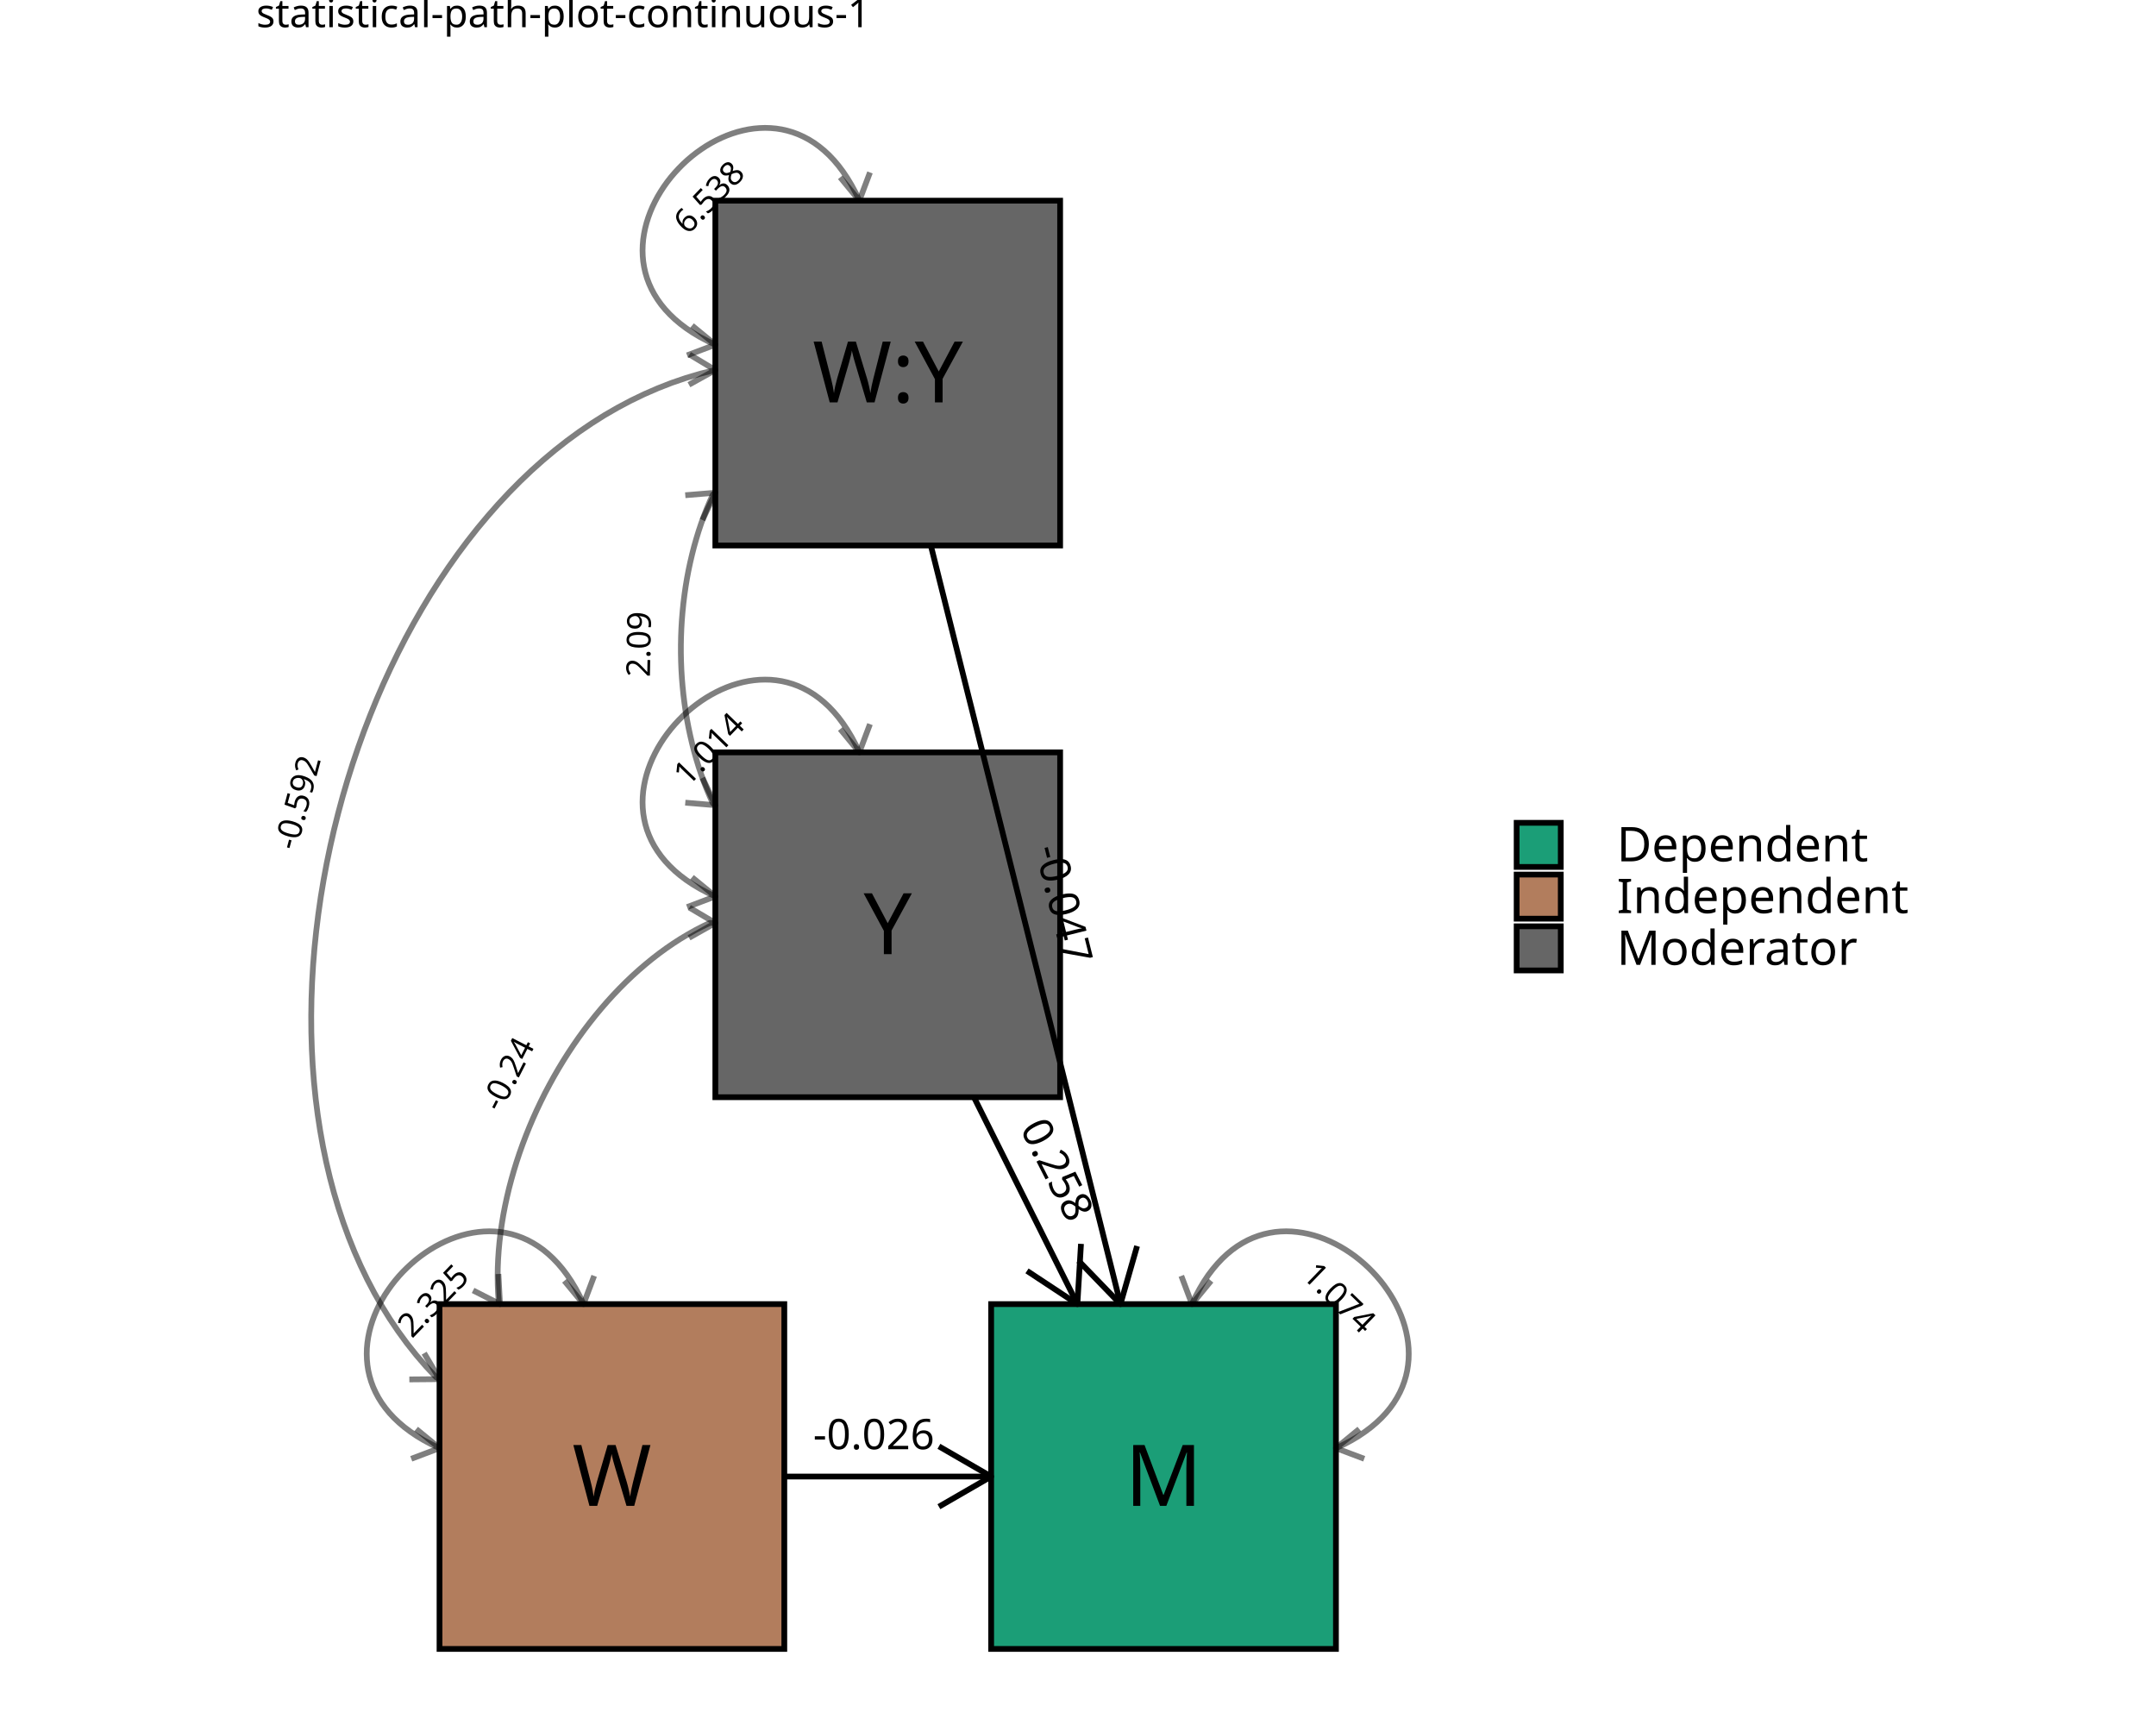
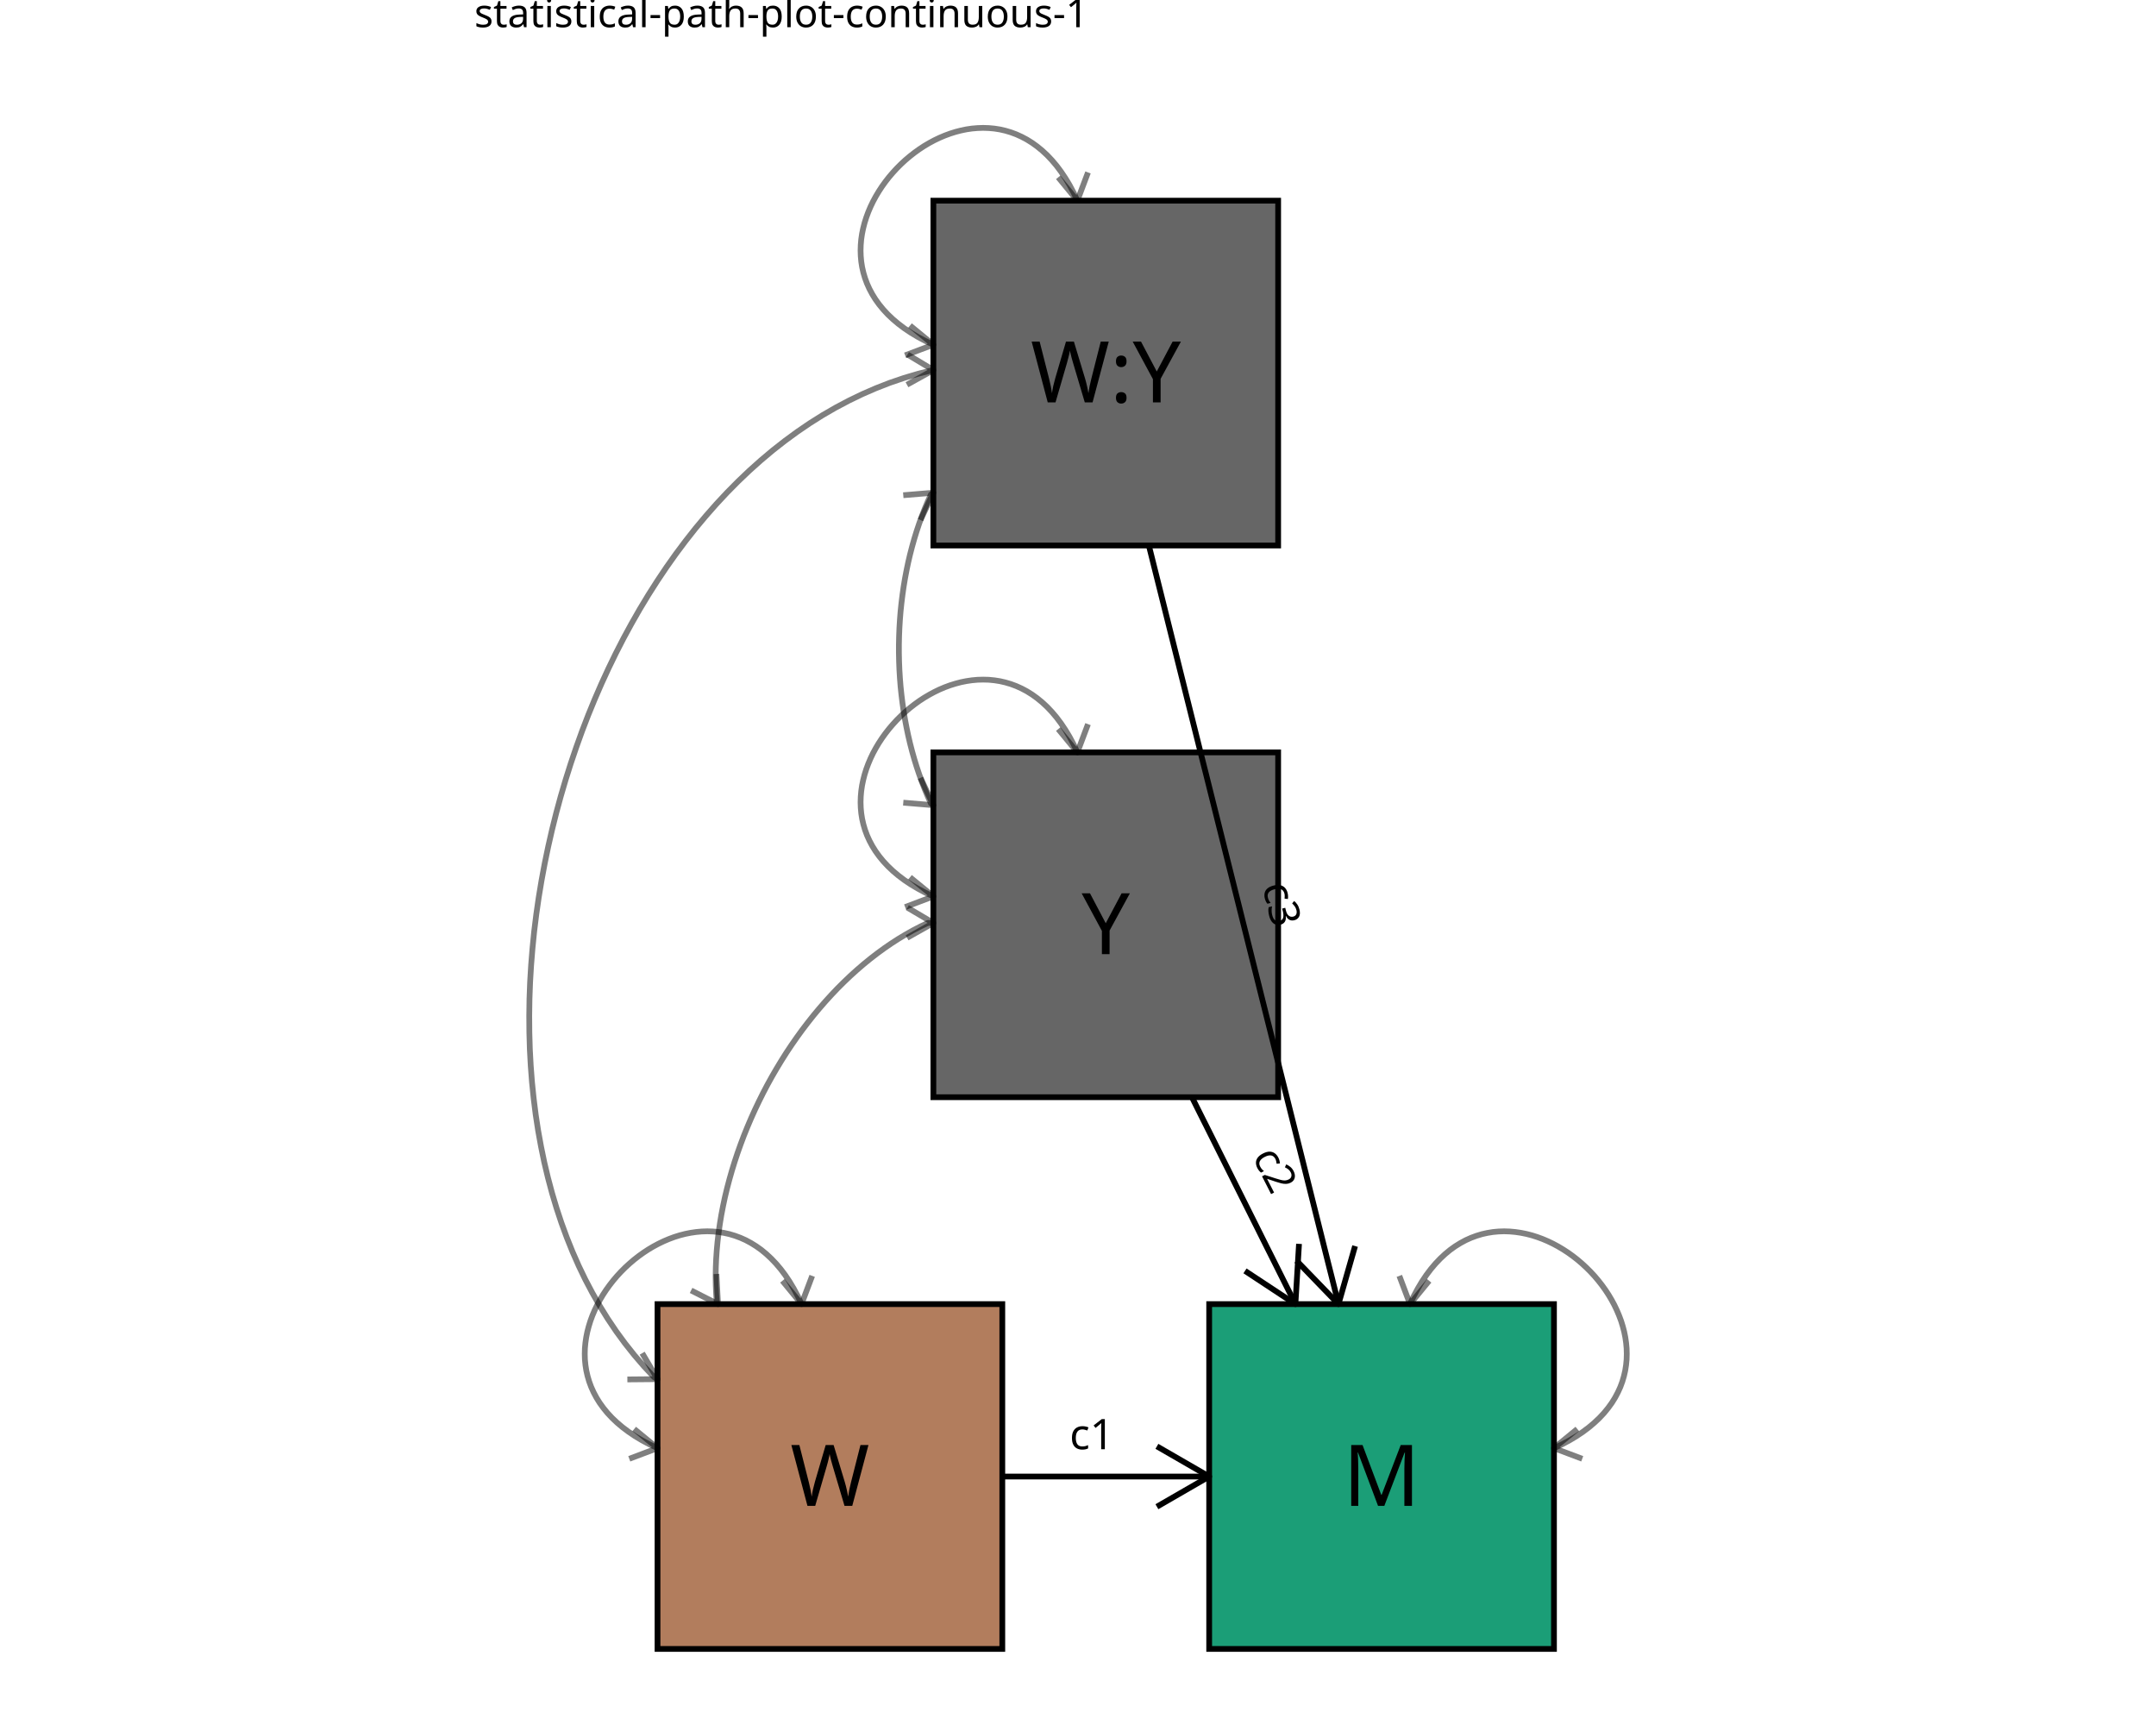
<svg xmlns="http://www.w3.org/2000/svg" class="svglite" data-engine-version="2.0" width="720.00pt" height="576.00pt" viewBox="0 0 720.00 576.00">
  <defs>
    <style type="text/css">
    .svglite line, .svglite polyline, .svglite polygon, .svglite path, .svglite rect, .svglite circle {
      fill: none;
      stroke: #000000;
      stroke-linecap: round;
      stroke-linejoin: round;
      stroke-miterlimit: 10.00;
    }
  </style>
  </defs>
  <rect width="100%" height="100%" style="stroke: none; fill: #FFFFFF;" />
  <defs>
    <clipPath id="cpMC4wMHw3MjAuMDB8MC4wMHw1NzYuMDA=">
      <rect x="0.00" y="0.00" width="720.00" height="576.00" />
    </clipPath>
  </defs>
  <g clip-path="url(#cpMC4wMHw3MjAuMDB8MC4wMHw1NzYuMDA=)">
</g>
  <defs>
-     <clipPath id="cpODUuNjB8NjM0LjQwfDAuMDB8NTc2LjAw">
-       <rect x="85.60" y="0.00" width="548.79" height="576.00" />
+     <clipPath id="cpMTU4LjQxfDU2MS41OXwwLjAwfDU3Ni4wMA==">
+       <rect x="158.41" y="0.00" width="403.18" height="576.00" />
    </clipPath>
  </defs>
-   <g clip-path="url(#cpODUuNjB8NjM0LjQwfDAuMDB8NTc2LjAw)">
-     <rect x="85.60" y="0.00" width="548.79" height="576.00" style="stroke-width: 10.67; stroke: none;" />
+   <g clip-path="url(#cpMTU4LjQxfDU2MS41OXwwLjAwfDU3Ni4wMA==)">
+     <rect x="158.41" y="0.00" width="403.18" height="576.00" style="stroke-width: 10.67; stroke: none;" />
  </g>
  <g clip-path="url(#cpMC4wMHw3MjAuMDB8MC4wMHw1NzYuMDA=)">
</g>
  <defs>
-     <clipPath id="cpODUuNjB8NDg4Ljc4fDE3LjMwfDU3Ni4wMA==">
-       <rect x="85.60" y="17.30" width="403.18" height="558.70" />
+     <clipPath id="cpMTU4LjQxfDU2MS41OXwxNy4zMHw1NzYuMDA=">
+       <rect x="158.41" y="17.30" width="403.18" height="558.70" />
    </clipPath>
  </defs>
-   <g clip-path="url(#cpODUuNjB8NDg4Ljc4fDE3LjMwfDU3Ni4wMA==)">
-     <rect x="85.60" y="17.30" width="403.18" height="558.70" style="stroke-width: 10.67; stroke: none;" />
-     <rect x="146.78" y="435.46" width="115.14" height="115.14" style="stroke-width: 1.92; stroke-linecap: butt; stroke-linejoin: miter; fill: #B27D5D;" />
-     <rect x="331.00" y="435.46" width="115.14" height="115.14" style="stroke-width: 1.92; stroke-linecap: butt; stroke-linejoin: miter; fill: #1B9E77;" />
-     <rect x="238.89" y="251.23" width="115.14" height="115.14" style="stroke-width: 1.92; stroke-linecap: butt; stroke-linejoin: miter; fill: #666666;" />
-     <rect x="238.89" y="67.01" width="115.14" height="115.14" style="stroke-width: 1.92; stroke-linecap: butt; stroke-linejoin: miter; fill: #666666;" />
-     <polyline points="261.92,493.03 262.04,493.03 263.90,493.03 265.76,493.03 267.62,493.03 269.48,493.03 271.34,493.03 273.20,493.03 275.06,493.03 276.92,493.03 278.78,493.03 280.64,493.03 282.51,493.03 284.37,493.03 286.23,493.03 288.09,493.03 289.95,493.03 291.81,493.03 293.67,493.03 295.53,493.03 297.39,493.03 299.25,493.03 301.11,493.03 302.97,493.03 304.84,493.03 306.70,493.03 308.56,493.03 310.42,493.03 312.28,493.03 314.14,493.03 316.00,493.03 317.86,493.03 319.72,493.03 321.58,493.03 323.44,493.03 325.31,493.03 327.17,493.03 329.03,493.03 330.89,493.03 331.00,493.03 " style="stroke-width: 1.92; stroke-linecap: butt;" />
-     <polyline points="313.55,503.11 331.00,493.03 313.55,482.95 " style="stroke-width: 1.92; stroke-linecap: butt;" />
-     <polyline points="325.25,366.38 325.31,366.49 326.24,368.35 327.17,370.22 328.10,372.08 329.03,373.94 329.96,375.80 330.89,377.66 331.82,379.52 332.75,381.38 333.68,383.24 334.61,385.10 335.54,386.96 336.47,388.82 337.40,390.68 338.33,392.55 339.26,394.41 340.19,396.27 341.12,398.13 342.05,399.99 342.98,401.85 343.91,403.71 344.84,405.57 345.78,407.43 346.71,409.29 347.64,411.15 348.57,413.02 349.50,414.88 350.43,416.74 351.36,418.60 352.29,420.46 353.22,422.32 354.15,424.18 355.08,426.04 356.01,427.90 356.94,429.76 357.87,431.62 358.80,433.49 359.73,435.35 359.79,435.46 " style="stroke-width: 1.92; stroke-linecap: butt;" />
-     <polyline points="342.97,424.36 359.79,435.46 361.00,415.34 " style="stroke-width: 1.92; stroke-linecap: butt;" />
-     <polyline points="310.85,182.15 311.35,184.13 312.28,187.85 313.21,191.57 314.14,195.29 315.07,199.01 316.00,202.74 316.93,206.46 317.86,210.18 318.79,213.90 319.72,217.62 320.65,221.34 321.58,225.07 322.51,228.79 323.44,232.51 324.38,236.23 325.31,239.95 326.24,243.67 327.17,247.40 328.10,251.12 329.03,254.84 329.96,258.56 330.89,262.28 331.82,266.01 332.75,269.73 333.68,273.45 334.61,277.17 335.54,280.89 336.47,284.61 337.40,288.34 338.33,292.06 339.26,295.78 340.19,299.50 341.12,303.22 342.05,306.95 342.98,310.67 343.91,314.39 344.84,318.11 345.78,321.83 346.71,325.55 347.64,329.28 348.57,333.00 349.50,336.72 350.43,340.44 351.36,344.16 352.29,347.88 353.22,351.61 354.15,355.33 355.08,359.05 356.01,362.77 356.94,366.49 357.87,370.22 358.80,373.94 359.73,377.66 360.66,381.38 361.59,385.10 362.52,388.82 363.45,392.55 364.38,396.27 365.31,399.99 366.25,403.71 367.18,407.43 368.11,411.15 369.04,414.88 369.97,418.60 370.90,422.32 371.83,426.04 372.76,429.76 373.69,433.49 374.18,435.46 " style="stroke-width: 1.92; stroke-linecap: butt;" />
-     <polyline points="360.17,420.97 374.18,435.46 379.73,416.08 " style="stroke-width: 1.92; stroke-linecap: butt;" />
-     <text x="291.81" y="483.91" text-anchor="middle" style="font-size: 14.08px; font-family: sans;" textLength="39.93px" lengthAdjust="spacingAndGlyphs">-0.026</text>
-     <text transform="translate(348.64,392.77) rotate(-297)" text-anchor="middle" style="font-size: 14.08px; font-family: sans;" textLength="35.25px" lengthAdjust="spacingAndGlyphs">0.258</text>
-     <text transform="translate(350.48,303.03) rotate(-284)" text-anchor="middle" style="font-size: 14.08px; font-family: sans;" textLength="39.93px" lengthAdjust="spacingAndGlyphs">-0.047</text>
-     <text x="204.35" y="502.82" text-anchor="middle" style="font-size: 28.45px; font-family: sans;" textLength="26.85px" lengthAdjust="spacingAndGlyphs">W</text>
-     <text x="388.58" y="502.82" text-anchor="middle" style="font-size: 28.45px; font-family: sans;" textLength="23.71px" lengthAdjust="spacingAndGlyphs">M</text>
-     <text x="296.46" y="318.60" text-anchor="middle" style="font-size: 28.45px; font-family: sans;" textLength="18.98px" lengthAdjust="spacingAndGlyphs">Y</text>
-     <text x="296.46" y="134.37" text-anchor="middle" style="font-size: 28.45px; font-family: sans;" textLength="53.74px" lengthAdjust="spacingAndGlyphs">W:Y</text>
-     <polyline points="146.78,460.52 145.65,459.88 142.25,456.24 139.00,452.46 135.90,448.55 132.96,444.52 130.16,440.37 127.51,436.10 125.01,431.72 122.66,427.24 120.45,422.65 118.38,417.97 116.46,413.19 114.68,408.33 113.04,403.38 111.54,398.36 110.18,393.26 108.96,388.09 107.87,382.85 106.92,377.56 106.10,372.21 105.41,366.80 104.86,361.35 104.43,355.86 104.14,350.33 103.97,344.77 103.93,339.17 104.02,333.56 104.23,327.92 104.56,322.27 105.02,316.61 105.60,310.94 106.30,305.27 107.11,299.60 108.05,293.94 109.10,288.30 110.27,282.67 111.55,277.06 112.95,271.48 114.45,265.92 116.07,260.41 117.80,254.93 119.64,249.50 121.58,244.11 123.64,238.78 125.79,233.51 128.05,228.30 130.42,223.15 132.89,218.08 135.45,213.08 138.12,208.17 140.89,203.34 143.75,198.59 146.71,193.95 149.76,189.40 152.91,184.95 156.15,180.62 159.48,176.39 162.91,172.29 166.42,168.30 170.02,164.44 173.71,160.71 177.48,157.12 181.34,153.67 185.29,150.36 189.31,147.20 193.42,144.19 197.61,141.34 201.87,138.65 206.22,136.14 210.64,133.79 215.14,131.62 219.71,129.63 224.35,127.82 229.07,126.21 233.86,124.79 238.72,123.57 238.89,123.57 " style="stroke-width: 1.92; stroke: #000000; stroke-opacity: 0.50; stroke-linecap: butt;" />
-     <polyline points="136.70,460.61 146.78,460.52 141.65,451.84 " style="stroke-width: 1.92; stroke: #000000; stroke-opacity: 0.50; stroke-linecap: butt;" />
-     <polyline points="230.07,128.46 238.89,123.57 230.25,118.38 " style="stroke-width: 1.92; stroke: #000000; stroke-opacity: 0.50; stroke-linecap: butt;" />
-     <polyline points="166.97,435.46 166.56,434.83 166.35,431.99 166.23,429.13 166.19,426.25 166.23,423.35 166.35,420.44 166.55,417.51 166.82,414.57 167.17,411.62 167.59,408.66 168.08,405.69 168.65,402.73 169.29,399.76 169.99,396.80 170.77,393.84 171.61,390.89 172.52,387.94 173.49,385.01 174.53,382.09 175.63,379.19 176.79,376.30 178.01,373.44 179.29,370.59 180.63,367.78 182.02,364.98 183.48,362.22 184.98,359.49 186.54,356.80 188.15,354.14 189.82,351.51 191.53,348.93 193.29,346.40 195.10,343.90 196.96,341.46 198.86,339.06 200.81,336.72 202.80,334.43 204.83,332.20 206.91,330.02 209.02,327.91 211.17,325.86 213.36,323.88 215.59,321.97 217.85,320.12 220.14,318.35 222.47,316.65 224.83,315.03 227.22,313.49 229.65,312.04 232.09,310.66 234.57,309.37 237.07,308.17 238.89,308.19 " style="stroke-width: 1.92; stroke: #000000; stroke-opacity: 0.50; stroke-linecap: butt;" />
-     <polyline points="157.99,430.89 166.97,435.46 166.44,425.40 " style="stroke-width: 1.92; stroke: #000000; stroke-opacity: 0.50; stroke-linecap: butt;" />
-     <polyline points="230.11,313.14 238.89,308.19 230.22,303.06 " style="stroke-width: 1.92; stroke: #000000; stroke-opacity: 0.50; stroke-linecap: butt;" />
-     <polyline points="238.89,268.86 238.10,268.31 237.03,265.93 236.01,263.51 235.05,261.04 234.15,258.54 233.30,256.01 232.52,253.44 231.78,250.84 231.11,248.21 230.49,245.56 229.92,242.88 229.41,240.19 228.96,237.47 228.57,234.73 228.23,231.98 227.95,229.22 227.72,226.45 227.55,223.66 227.44,220.88 227.38,218.09 227.38,215.30 227.44,212.51 227.55,209.72 227.72,206.94 227.95,204.17 228.23,201.40 228.57,198.65 228.96,195.92 229.41,193.20 229.92,190.50 230.49,187.82 231.11,185.17 231.78,182.54 232.52,179.94 233.30,177.38 234.15,174.84 235.05,172.34 236.01,169.88 237.03,167.46 238.10,165.08 238.89,164.53 " style="stroke-width: 1.92; stroke: #000000; stroke-opacity: 0.50; stroke-linecap: butt;" />
-     <polyline points="228.85,268.02 238.89,268.86 234.59,259.74 " style="stroke-width: 1.92; stroke: #000000; stroke-opacity: 0.50; stroke-linecap: butt;" />
-     <polyline points="234.59,173.64 238.89,164.53 228.85,165.36 " style="stroke-width: 1.92; stroke: #000000; stroke-opacity: 0.50; stroke-linecap: butt;" />
-     <text transform="translate(103.11,268.91) rotate(-75)" text-anchor="middle" style="font-size: 11.04px; font-family: sans;" textLength="31.30px" lengthAdjust="spacingAndGlyphs">-0.592</text>
-     <text transform="translate(172.98,360.35) rotate(-63)" text-anchor="middle" style="font-size: 11.04px; font-family: sans;" textLength="25.16px" lengthAdjust="spacingAndGlyphs">-0.24</text>
-     <text transform="translate(217.22,215.19) rotate(-89)" text-anchor="middle" style="font-size: 11.04px; font-family: sans;" textLength="21.49px" lengthAdjust="spacingAndGlyphs">2.09</text>
-     <polyline points="194.87,435.46 194.86,435.42 193.58,432.75 192.25,430.25 190.85,427.92 189.40,425.76 187.90,423.77 186.35,421.94 184.75,420.26 183.12,418.74 181.45,417.36 179.74,416.14 178.00,415.06 176.24,414.11 174.45,413.31 172.64,412.64 170.82,412.09 168.98,411.68 167.13,411.38 165.27,411.21 163.41,411.15 161.55,411.21 159.69,411.38 157.84,411.65 156.00,412.02 154.18,412.49 152.37,413.06 150.58,413.72 148.81,414.47 147.08,415.31 145.37,416.22 143.70,417.22 142.06,418.29 140.47,419.43 138.92,420.64 137.42,421.92 135.97,423.26 134.57,424.65 133.23,426.10 131.96,427.60 130.75,429.15 129.61,430.75 128.53,432.38 127.54,434.05 126.62,435.76 125.79,437.50 125.04,439.26 124.38,441.05 123.81,442.86 123.33,444.69 122.96,446.53 122.69,448.38 122.52,450.23 122.47,452.09 122.53,453.95 122.70,455.81 122.99,457.66 123.41,459.50 123.95,461.33 124.62,463.14 125.43,464.92 126.37,466.69 127.45,468.43 128.68,470.13 130.05,471.81 131.57,473.44 133.25,475.03 135.08,476.58 137.08,478.08 139.24,479.54 141.56,480.93 144.06,482.27 146.73,483.54 146.78,483.55 " style="stroke-width: 1.92; stroke: #000000; stroke-opacity: 0.50; stroke-linecap: butt;" />
-     <polyline points="188.47,427.67 194.87,435.46 198.42,426.03 " style="stroke-width: 1.92; stroke: #000000; stroke-opacity: 0.50; stroke-linecap: butt;" />
-     <polyline points="137.34,487.11 146.78,483.55 138.98,477.16 " style="stroke-width: 1.92; stroke: #000000; stroke-opacity: 0.50; stroke-linecap: butt;" />
-     <polyline points="446.15,483.55 446.19,483.54 448.86,482.27 451.36,480.93 453.69,479.54 455.84,478.08 457.84,476.58 459.67,475.03 461.35,473.44 462.87,471.81 464.25,470.13 465.47,468.43 466.55,466.69 467.50,464.92 468.30,463.14 468.97,461.33 469.52,459.50 469.93,457.66 470.22,455.81 470.40,453.95 470.45,452.09 470.40,450.23 470.23,448.38 469.96,446.53 469.59,444.69 469.12,442.86 468.55,441.05 467.89,439.26 467.14,437.50 466.30,435.76 465.39,434.05 464.39,432.38 463.32,430.75 462.18,429.15 460.97,427.60 459.69,426.10 458.35,424.65 456.96,423.26 455.51,421.92 454.00,420.64 452.46,419.43 450.86,418.29 449.23,417.22 447.55,416.22 445.85,415.31 444.11,414.47 442.35,413.72 440.56,413.06 438.75,412.49 436.92,412.02 435.08,411.65 433.23,411.38 431.38,411.21 429.52,411.15 427.65,411.21 425.80,411.38 423.95,411.68 422.11,412.09 420.28,412.64 418.47,413.31 416.68,414.11 414.92,415.06 413.18,416.14 411.48,417.36 409.80,418.74 408.17,420.26 406.58,421.94 405.03,423.77 403.52,425.76 402.07,427.92 400.68,430.25 399.34,432.75 398.07,435.42 398.06,435.46 " style="stroke-width: 1.92; stroke: #000000; stroke-opacity: 0.50; stroke-linecap: butt;" />
-     <polyline points="453.94,477.16 446.15,483.55 455.58,487.11 " style="stroke-width: 1.92; stroke: #000000; stroke-opacity: 0.50; stroke-linecap: butt;" />
-     <polyline points="394.50,426.03 398.06,435.46 404.45,427.67 " style="stroke-width: 1.92; stroke: #000000; stroke-opacity: 0.50; stroke-linecap: butt;" />
-     <polyline points="286.98,251.23 286.97,251.19 285.70,248.52 284.36,246.02 282.96,243.70 281.51,241.54 280.01,239.54 278.46,237.71 276.87,236.03 275.23,234.51 273.56,233.14 271.86,231.91 270.12,230.83 268.35,229.89 266.56,229.08 264.76,228.41 262.93,227.87 261.09,227.45 259.24,227.16 257.38,226.98 255.52,226.93 253.66,226.98 251.81,227.15 249.96,227.42 248.12,227.79 246.29,228.27 244.48,228.83 242.69,229.49 240.93,230.24 239.19,231.08 237.48,232.00 235.81,232.99 234.18,234.06 232.58,235.21 231.03,236.42 229.53,237.69 228.08,239.03 226.69,240.43 225.35,241.88 224.07,243.38 222.86,244.93 221.72,246.52 220.65,248.15 219.65,249.83 218.74,251.53 217.90,253.27 217.15,255.04 216.49,256.82 215.92,258.63 215.45,260.46 215.08,262.30 214.80,264.15 214.64,266.01 214.58,267.87 214.64,269.73 214.81,271.58 215.11,273.43 215.52,275.27 216.06,277.10 216.74,278.91 217.54,280.70 218.48,282.46 219.57,284.20 220.79,285.91 222.16,287.58 223.69,289.21 225.36,290.81 227.20,292.36 229.19,293.86 231.35,295.31 233.68,296.70 236.18,298.04 238.85,299.32 238.89,299.32 " style="stroke-width: 1.92; stroke: #000000; stroke-opacity: 0.50; stroke-linecap: butt;" />
-     <polyline points="280.59,243.44 286.98,251.23 290.53,241.80 " style="stroke-width: 1.92; stroke: #000000; stroke-opacity: 0.50; stroke-linecap: butt;" />
-     <polyline points="229.46,302.88 238.89,299.32 231.10,292.93 " style="stroke-width: 1.92; stroke: #000000; stroke-opacity: 0.50; stroke-linecap: butt;" />
-     <polyline points="286.98,67.01 286.97,66.96 285.70,64.29 284.36,61.79 282.96,59.47 281.51,57.31 280.01,55.31 278.46,53.48 276.87,51.80 275.23,50.28 273.56,48.91 271.86,47.68 270.12,46.60 268.35,45.66 266.56,44.85 264.76,44.18 262.93,43.64 261.09,43.22 259.24,42.93 257.38,42.76 255.52,42.70 253.66,42.76 251.81,42.92 249.96,43.19 248.12,43.57 246.29,44.04 244.48,44.61 242.69,45.27 240.93,46.02 239.19,46.85 237.48,47.77 235.81,48.76 234.18,49.84 232.58,50.98 231.03,52.19 229.53,53.46 228.08,54.80 226.69,56.20 225.35,57.65 224.07,59.15 222.86,60.70 221.72,62.29 220.65,63.93 219.65,65.60 218.74,67.31 217.90,69.04 217.15,70.81 216.49,72.60 215.92,74.41 215.45,76.23 215.08,78.07 214.80,79.92 214.64,81.78 214.58,83.64 214.64,85.50 214.81,87.36 215.11,89.21 215.52,91.05 216.06,92.87 216.74,94.68 217.54,96.47 218.48,98.23 219.57,99.97 220.79,101.68 222.16,103.35 223.69,104.99 225.36,106.58 227.20,108.13 229.19,109.63 231.35,111.08 233.68,112.48 236.18,113.81 238.85,115.09 238.89,115.10 " style="stroke-width: 1.92; stroke: #000000; stroke-opacity: 0.50; stroke-linecap: butt;" />
-     <polyline points="280.59,59.21 286.98,67.01 290.53,57.58 " style="stroke-width: 1.92; stroke: #000000; stroke-opacity: 0.50; stroke-linecap: butt;" />
-     <polyline points="229.46,118.65 238.89,115.10 231.10,108.70 " style="stroke-width: 1.92; stroke: #000000; stroke-opacity: 0.50; stroke-linecap: butt;" />
-     <text transform="translate(147.39,436.96) rotate(-406)" text-anchor="middle" style="font-size: 11.04px; font-family: sans;" textLength="27.63px" lengthAdjust="spacingAndGlyphs">2.325</text>
-     <text transform="translate(444.65,436.07) rotate(-316)" text-anchor="middle" style="font-size: 11.04px; font-family: sans;" textLength="27.63px" lengthAdjust="spacingAndGlyphs">1.074</text>
-     <text transform="translate(239.50,252.73) rotate(-406)" text-anchor="middle" style="font-size: 11.04px; font-family: sans;" textLength="27.63px" lengthAdjust="spacingAndGlyphs">1.014</text>
-     <text transform="translate(239.50,68.50) rotate(-406)" text-anchor="middle" style="font-size: 11.04px; font-family: sans;" textLength="27.63px" lengthAdjust="spacingAndGlyphs">6.538</text>
+   <g clip-path="url(#cpMTU4LjQxfDU2MS41OXwxNy4zMHw1NzYuMDA=)">
+     <rect x="158.41" y="17.30" width="403.18" height="558.70" style="stroke-width: 10.67; stroke: none;" />
+     <rect x="219.58" y="435.46" width="115.14" height="115.14" style="stroke-width: 1.92; stroke-linecap: butt; stroke-linejoin: miter; fill: #B27D5D;" />
+     <rect x="403.81" y="435.46" width="115.14" height="115.14" style="stroke-width: 1.92; stroke-linecap: butt; stroke-linejoin: miter; fill: #1B9E77;" />
+     <rect x="311.70" y="251.23" width="115.14" height="115.14" style="stroke-width: 1.92; stroke-linecap: butt; stroke-linejoin: miter; fill: #666666;" />
+     <rect x="311.70" y="67.01" width="115.14" height="115.14" style="stroke-width: 1.92; stroke-linecap: butt; stroke-linejoin: miter; fill: #666666;" />
+     <polyline points="334.73,493.03 334.84,493.03 336.70,493.03 338.56,493.03 340.43,493.03 342.29,493.03 344.15,493.03 346.01,493.03 347.87,493.03 349.73,493.03 351.59,493.03 353.45,493.03 355.31,493.03 357.17,493.03 359.03,493.03 360.90,493.03 362.76,493.03 364.62,493.03 366.48,493.03 368.34,493.03 370.20,493.03 372.06,493.03 373.92,493.03 375.78,493.03 377.64,493.03 379.50,493.03 381.37,493.03 383.23,493.03 385.09,493.03 386.95,493.03 388.81,493.03 390.67,493.03 392.53,493.03 394.39,493.03 396.25,493.03 398.11,493.03 399.97,493.03 401.83,493.03 403.70,493.03 403.81,493.03 " style="stroke-width: 1.92; stroke-linecap: butt;" />
+     <polyline points="386.35,503.11 403.81,493.03 386.35,482.95 " style="stroke-width: 1.92; stroke-linecap: butt;" />
+     <polyline points="398.05,366.38 398.11,366.49 399.04,368.35 399.97,370.22 400.90,372.08 401.83,373.94 402.77,375.80 403.70,377.66 404.63,379.52 405.56,381.38 406.49,383.24 407.42,385.10 408.35,386.96 409.28,388.82 410.21,390.68 411.14,392.55 412.07,394.41 413.00,396.27 413.93,398.13 414.86,399.99 415.79,401.85 416.72,403.71 417.65,405.57 418.58,407.43 419.51,409.29 420.44,411.15 421.37,413.02 422.30,414.88 423.23,416.74 424.17,418.60 425.10,420.46 426.03,422.32 426.96,424.18 427.89,426.04 428.82,427.90 429.75,429.76 430.68,431.62 431.61,433.49 432.54,435.35 432.60,435.46 " style="stroke-width: 1.92; stroke-linecap: butt;" />
+     <polyline points="415.77,424.36 432.60,435.46 433.81,415.34 " style="stroke-width: 1.92; stroke-linecap: butt;" />
+     <polyline points="383.66,182.15 384.16,184.13 385.09,187.85 386.02,191.57 386.95,195.29 387.88,199.01 388.81,202.74 389.74,206.46 390.67,210.18 391.60,213.90 392.53,217.62 393.46,221.34 394.39,225.07 395.32,228.79 396.25,232.51 397.18,236.23 398.11,239.95 399.04,243.67 399.97,247.40 400.90,251.12 401.83,254.84 402.77,258.56 403.70,262.28 404.63,266.01 405.56,269.73 406.49,273.45 407.42,277.17 408.35,280.89 409.28,284.61 410.21,288.34 411.14,292.06 412.07,295.78 413.00,299.50 413.93,303.22 414.86,306.95 415.79,310.67 416.72,314.39 417.65,318.11 418.58,321.83 419.51,325.55 420.44,329.28 421.37,333.00 422.30,336.72 423.23,340.44 424.17,344.16 425.10,347.88 426.03,351.61 426.96,355.33 427.89,359.05 428.82,362.77 429.75,366.49 430.68,370.22 431.61,373.94 432.54,377.66 433.47,381.38 434.40,385.10 435.33,388.82 436.26,392.55 437.19,396.27 438.12,399.99 439.05,403.71 439.98,407.43 440.91,411.15 441.84,414.88 442.77,418.60 443.70,422.32 444.64,426.04 445.57,429.76 446.50,433.49 446.99,435.46 " style="stroke-width: 1.92; stroke-linecap: butt;" />
+     <polyline points="432.98,420.97 446.99,435.46 452.53,416.08 " style="stroke-width: 1.92; stroke-linecap: butt;" />
+     <text x="364.61" y="483.91" text-anchor="middle" style="font-size: 14.08px; font-family: sans;" textLength="14.88px" lengthAdjust="spacingAndGlyphs">c1</text>
+     <text transform="translate(421.45,392.77) rotate(-297)" text-anchor="middle" style="font-size: 14.08px; font-family: sans;" textLength="14.88px" lengthAdjust="spacingAndGlyphs">c2</text>
+     <text transform="translate(423.29,303.03) rotate(-284)" text-anchor="middle" style="font-size: 14.08px; font-family: sans;" textLength="14.88px" lengthAdjust="spacingAndGlyphs">c3</text>
+     <text x="277.16" y="502.82" text-anchor="middle" style="font-size: 28.45px; font-family: sans;" textLength="26.85px" lengthAdjust="spacingAndGlyphs">W</text>
+     <text x="461.38" y="502.82" text-anchor="middle" style="font-size: 28.45px; font-family: sans;" textLength="23.71px" lengthAdjust="spacingAndGlyphs">M</text>
+     <text x="369.27" y="318.60" text-anchor="middle" style="font-size: 28.45px; font-family: sans;" textLength="18.98px" lengthAdjust="spacingAndGlyphs">Y</text>
+     <text x="369.27" y="134.37" text-anchor="middle" style="font-size: 28.45px; font-family: sans;" textLength="53.74px" lengthAdjust="spacingAndGlyphs">W:Y</text>
+     <polyline points="219.58,460.52 218.46,459.88 215.06,456.24 211.81,452.46 208.71,448.55 205.76,444.52 202.97,440.37 200.32,436.10 197.82,431.72 195.46,427.24 193.25,422.65 191.19,417.97 189.27,413.19 187.49,408.33 185.85,403.38 184.35,398.36 182.99,393.26 181.76,388.09 180.68,382.85 179.72,377.56 178.90,372.21 178.22,366.80 177.66,361.35 177.24,355.86 176.94,350.33 176.78,344.77 176.74,339.17 176.82,333.56 177.03,327.92 177.37,322.27 177.83,316.61 178.40,310.94 179.10,305.27 179.92,299.60 180.86,293.94 181.91,288.30 183.08,282.67 184.36,277.06 185.75,271.48 187.26,265.92 188.88,260.41 190.61,254.93 192.45,249.50 194.39,244.11 196.44,238.78 198.60,233.51 200.86,228.30 203.23,223.15 205.69,218.08 208.26,213.08 210.93,208.17 213.69,203.34 216.56,198.59 219.52,193.95 222.57,189.40 225.72,184.95 228.96,180.62 232.29,176.39 235.72,172.29 239.23,168.30 242.83,164.44 246.52,160.71 250.29,157.12 254.15,153.67 258.09,150.36 262.12,147.20 266.23,144.19 270.41,141.34 274.68,138.65 279.02,136.14 283.45,133.79 287.94,131.62 292.51,129.63 297.16,127.82 301.88,126.21 306.67,124.79 311.52,123.57 311.70,123.57 " style="stroke-width: 1.92; stroke: #000000; stroke-opacity: 0.50; stroke-linecap: butt;" />
+     <polyline points="209.51,460.61 219.58,460.52 214.46,451.84 " style="stroke-width: 1.92; stroke: #000000; stroke-opacity: 0.50; stroke-linecap: butt;" />
+     <polyline points="302.88,128.46 311.70,123.57 303.06,118.38 " style="stroke-width: 1.92; stroke: #000000; stroke-opacity: 0.50; stroke-linecap: butt;" />
+     <polyline points="239.77,435.46 239.36,434.83 239.16,431.99 239.04,429.13 239.00,426.25 239.04,423.35 239.16,420.44 239.36,417.51 239.63,414.57 239.98,411.62 240.40,408.66 240.89,405.69 241.46,402.73 242.09,399.76 242.80,396.80 243.58,393.84 244.42,390.89 245.33,387.94 246.30,385.01 247.34,382.09 248.43,379.19 249.60,376.30 250.82,373.44 252.10,370.59 253.44,367.78 254.83,364.98 256.28,362.22 257.79,359.49 259.35,356.80 260.96,354.14 262.62,351.51 264.34,348.93 266.10,346.40 267.91,343.90 269.77,341.46 271.67,339.06 273.62,336.72 275.61,334.43 277.64,332.20 279.71,330.02 281.83,327.91 283.98,325.86 286.17,323.88 288.39,321.97 290.66,320.12 292.95,318.35 295.28,316.65 297.64,315.03 300.03,313.49 302.45,312.04 304.90,310.66 307.38,309.37 309.88,308.17 311.70,308.19 " style="stroke-width: 1.92; stroke: #000000; stroke-opacity: 0.50; stroke-linecap: butt;" />
+     <polyline points="230.79,430.89 239.77,435.46 239.25,425.40 " style="stroke-width: 1.92; stroke: #000000; stroke-opacity: 0.50; stroke-linecap: butt;" />
+     <polyline points="302.92,313.14 311.70,308.19 303.02,303.06 " style="stroke-width: 1.92; stroke: #000000; stroke-opacity: 0.50; stroke-linecap: butt;" />
+     <polyline points="311.70,268.86 310.91,268.31 309.83,265.93 308.82,263.51 307.86,261.04 306.96,258.54 306.11,256.01 305.32,253.44 304.59,250.84 303.91,248.21 303.29,245.56 302.73,242.88 302.22,240.19 301.77,237.47 301.38,234.73 301.04,231.98 300.75,229.22 300.53,226.45 300.36,223.66 300.25,220.88 300.19,218.09 300.19,215.30 300.25,212.51 300.36,209.72 300.53,206.94 300.75,204.17 301.04,201.40 301.38,198.65 301.77,195.92 302.22,193.20 302.73,190.50 303.29,187.82 303.91,185.17 304.59,182.54 305.32,179.94 306.11,177.38 306.96,174.84 307.86,172.34 308.82,169.88 309.83,167.46 310.91,165.08 311.70,164.53 " style="stroke-width: 1.92; stroke: #000000; stroke-opacity: 0.50; stroke-linecap: butt;" />
+     <polyline points="301.65,268.02 311.70,268.86 307.40,259.74 " style="stroke-width: 1.92; stroke: #000000; stroke-opacity: 0.50; stroke-linecap: butt;" />
+     <polyline points="307.40,173.64 311.70,164.53 301.65,165.36 " style="stroke-width: 1.92; stroke: #000000; stroke-opacity: 0.50; stroke-linecap: butt;" />
+     <polyline points="267.67,435.46 267.67,435.42 266.39,432.75 265.05,430.25 263.66,427.92 262.21,425.76 260.71,423.77 259.16,421.94 257.56,420.26 255.93,418.74 254.26,417.36 252.55,416.14 250.81,415.06 249.05,414.11 247.26,413.31 245.45,412.64 243.62,412.09 241.78,411.68 239.93,411.38 238.08,411.21 236.22,411.15 234.36,411.21 232.50,411.38 230.65,411.65 228.81,412.02 226.98,412.49 225.17,413.06 223.39,413.72 221.62,414.47 219.88,415.31 218.18,416.22 216.50,417.22 214.87,418.29 213.28,419.43 211.73,420.64 210.23,421.92 208.77,423.26 207.38,424.65 206.04,426.10 204.77,427.60 203.56,429.15 202.41,430.75 201.34,432.38 200.35,434.05 199.43,435.76 198.59,437.50 197.84,439.26 197.18,441.05 196.62,442.86 196.14,444.69 195.77,446.53 195.50,448.38 195.33,450.23 195.28,452.09 195.33,453.95 195.51,455.81 195.80,457.66 196.22,459.50 196.76,461.33 197.43,463.14 198.24,464.92 199.18,466.69 200.26,468.43 201.49,470.13 202.86,471.81 204.38,473.44 206.06,475.03 207.89,476.58 209.89,478.08 212.05,479.54 214.37,480.93 216.87,482.27 219.54,483.54 219.58,483.55 " style="stroke-width: 1.92; stroke: #000000; stroke-opacity: 0.50; stroke-linecap: butt;" />
+     <polyline points="261.28,427.67 267.67,435.46 271.23,426.03 " style="stroke-width: 1.92; stroke: #000000; stroke-opacity: 0.50; stroke-linecap: butt;" />
+     <polyline points="210.15,487.11 219.58,483.55 211.79,477.16 " style="stroke-width: 1.92; stroke: #000000; stroke-opacity: 0.50; stroke-linecap: butt;" />
+     <polyline points="518.95,483.55 519.00,483.54 521.67,482.27 524.17,480.93 526.49,479.54 528.65,478.08 530.65,476.58 532.48,475.03 534.16,473.44 535.68,471.81 537.05,470.13 538.28,468.43 539.36,466.69 540.30,464.92 541.11,463.14 541.78,461.33 542.32,459.50 542.74,457.66 543.03,455.81 543.21,453.95 543.26,452.09 543.21,450.23 543.04,448.38 542.77,446.53 542.40,444.69 541.92,442.86 541.36,441.05 540.69,439.26 539.94,437.50 539.11,435.76 538.19,434.05 537.20,432.38 536.13,430.75 534.98,429.15 533.77,427.60 532.50,426.10 531.16,424.65 529.76,423.26 528.31,421.92 526.81,420.64 525.26,419.43 523.67,418.29 522.03,417.22 520.36,416.22 518.66,415.31 516.92,414.47 515.15,413.72 513.36,413.06 511.56,412.49 509.73,412.02 507.89,411.65 506.04,411.38 504.18,411.21 502.32,411.15 500.46,411.21 498.61,411.38 496.76,411.68 494.92,412.09 493.09,412.64 491.28,413.31 489.49,414.11 487.73,415.06 485.99,416.14 484.28,417.36 482.61,418.74 480.98,420.26 479.38,421.94 477.83,423.77 476.33,425.76 474.88,427.92 473.49,430.25 472.15,432.75 470.87,435.42 470.87,435.46 " style="stroke-width: 1.92; stroke: #000000; stroke-opacity: 0.50; stroke-linecap: butt;" />
+     <polyline points="526.75,477.16 518.95,483.55 528.39,487.11 " style="stroke-width: 1.92; stroke: #000000; stroke-opacity: 0.50; stroke-linecap: butt;" />
+     <polyline points="467.31,426.03 470.87,435.46 477.26,427.67 " style="stroke-width: 1.92; stroke: #000000; stroke-opacity: 0.50; stroke-linecap: butt;" />
+     <polyline points="359.79,251.23 359.78,251.19 358.50,248.52 357.17,246.02 355.77,243.70 354.32,241.54 352.82,239.54 351.27,237.71 349.68,236.03 348.04,234.51 346.37,233.14 344.66,231.91 342.93,230.83 341.16,229.89 339.37,229.08 337.56,228.41 335.74,227.87 333.90,227.45 332.05,227.16 330.19,226.98 328.33,226.93 326.47,226.98 324.61,227.15 322.76,227.42 320.92,227.79 319.10,228.27 317.29,228.83 315.50,229.49 313.73,230.24 312.00,231.08 310.29,232.00 308.62,232.99 306.98,234.06 305.39,235.21 303.84,236.42 302.34,237.69 300.89,239.03 299.49,240.43 298.16,241.88 296.88,243.38 295.67,244.93 294.53,246.52 293.46,248.15 292.46,249.83 291.54,251.53 290.71,253.27 289.96,255.04 289.30,256.82 288.73,258.63 288.26,260.46 287.88,262.30 287.61,264.15 287.45,266.01 287.39,267.87 287.45,269.73 287.62,271.58 287.91,273.43 288.33,275.27 288.87,277.10 289.54,278.91 290.35,280.70 291.29,282.46 292.37,284.20 293.60,285.91 294.97,287.58 296.49,289.21 298.17,290.81 300.01,292.36 302.00,293.86 304.16,295.31 306.49,296.70 308.98,298.04 311.65,299.32 311.70,299.32 " style="stroke-width: 1.92; stroke: #000000; stroke-opacity: 0.50; stroke-linecap: butt;" />
+     <polyline points="353.40,243.44 359.79,251.23 363.34,241.80 " style="stroke-width: 1.92; stroke: #000000; stroke-opacity: 0.50; stroke-linecap: butt;" />
+     <polyline points="302.27,302.88 311.70,299.32 303.90,292.93 " style="stroke-width: 1.92; stroke: #000000; stroke-opacity: 0.50; stroke-linecap: butt;" />
+     <polyline points="359.79,67.01 359.78,66.96 358.50,64.29 357.17,61.79 355.77,59.47 354.32,57.31 352.82,55.31 351.27,53.48 349.68,51.80 348.04,50.28 346.37,48.91 344.66,47.68 342.93,46.60 341.16,45.66 339.37,44.85 337.56,44.18 335.74,43.64 333.90,43.22 332.05,42.93 330.19,42.76 328.33,42.70 326.47,42.76 324.61,42.92 322.76,43.19 320.92,43.57 319.10,44.04 317.29,44.61 315.50,45.27 313.73,46.02 312.00,46.85 310.29,47.77 308.62,48.76 306.98,49.84 305.39,50.98 303.84,52.19 302.34,53.46 300.89,54.80 299.49,56.20 298.16,57.65 296.88,59.15 295.67,60.70 294.53,62.29 293.46,63.93 292.46,65.60 291.54,67.31 290.71,69.04 289.96,70.81 289.30,72.60 288.73,74.41 288.26,76.23 287.88,78.07 287.61,79.92 287.45,81.78 287.39,83.64 287.45,85.50 287.62,87.36 287.91,89.21 288.33,91.05 288.87,92.87 289.54,94.68 290.35,96.47 291.29,98.23 292.37,99.97 293.60,101.68 294.97,103.35 296.49,104.99 298.17,106.58 300.01,108.13 302.00,109.63 304.16,111.08 306.49,112.48 308.98,113.81 311.65,115.09 311.70,115.10 " style="stroke-width: 1.92; stroke: #000000; stroke-opacity: 0.50; stroke-linecap: butt;" />
+     <polyline points="353.40,59.21 359.79,67.01 363.34,57.58 " style="stroke-width: 1.92; stroke: #000000; stroke-opacity: 0.50; stroke-linecap: butt;" />
+     <polyline points="302.27,118.65 311.70,115.10 303.90,108.70 " style="stroke-width: 1.92; stroke: #000000; stroke-opacity: 0.50; stroke-linecap: butt;" />
  </g>
  <g clip-path="url(#cpMC4wMHw3MjAuMDB8MC4wMHw1NzYuMDA=)">
-     <rect x="499.74" y="262.51" width="134.66" height="68.28" style="stroke-width: 10.67; stroke: none;" />
-     <rect x="506.49" y="274.75" width="14.73" height="14.73" style="stroke-width: 1.92; stroke-linecap: butt; stroke-linejoin: miter; fill: #1B9E77;" />
-     <rect x="506.49" y="292.03" width="14.73" height="14.73" style="stroke-width: 1.92; stroke-linecap: butt; stroke-linejoin: miter; fill: #B27D5D;" />
-     <rect x="506.49" y="309.31" width="14.73" height="14.73" style="stroke-width: 1.92; stroke-linecap: butt; stroke-linejoin: miter; fill: #666666;" />
-     <text x="539.93" y="287.62" style="font-size: 16.00px; font-family: sans;" textLength="78.30px" lengthAdjust="spacingAndGlyphs">Dependent</text>
-     <text x="539.93" y="304.90" style="font-size: 16.00px; font-family: sans;" textLength="88.98px" lengthAdjust="spacingAndGlyphs">Independent</text>
-     <text x="539.93" y="322.18" style="font-size: 16.00px; font-family: sans;" textLength="72.93px" lengthAdjust="spacingAndGlyphs">Moderator</text>
-     <text x="85.60" y="9.08" style="font-size: 13.20px; font-family: sans;" textLength="190.05px" lengthAdjust="spacingAndGlyphs">statistical-path-plot-continuous-1</text>
+     <text x="158.41" y="9.08" style="font-size: 13.20px; font-family: sans;" textLength="190.05px" lengthAdjust="spacingAndGlyphs">statistical-path-plot-continuous-1</text>
  </g>
</svg>
